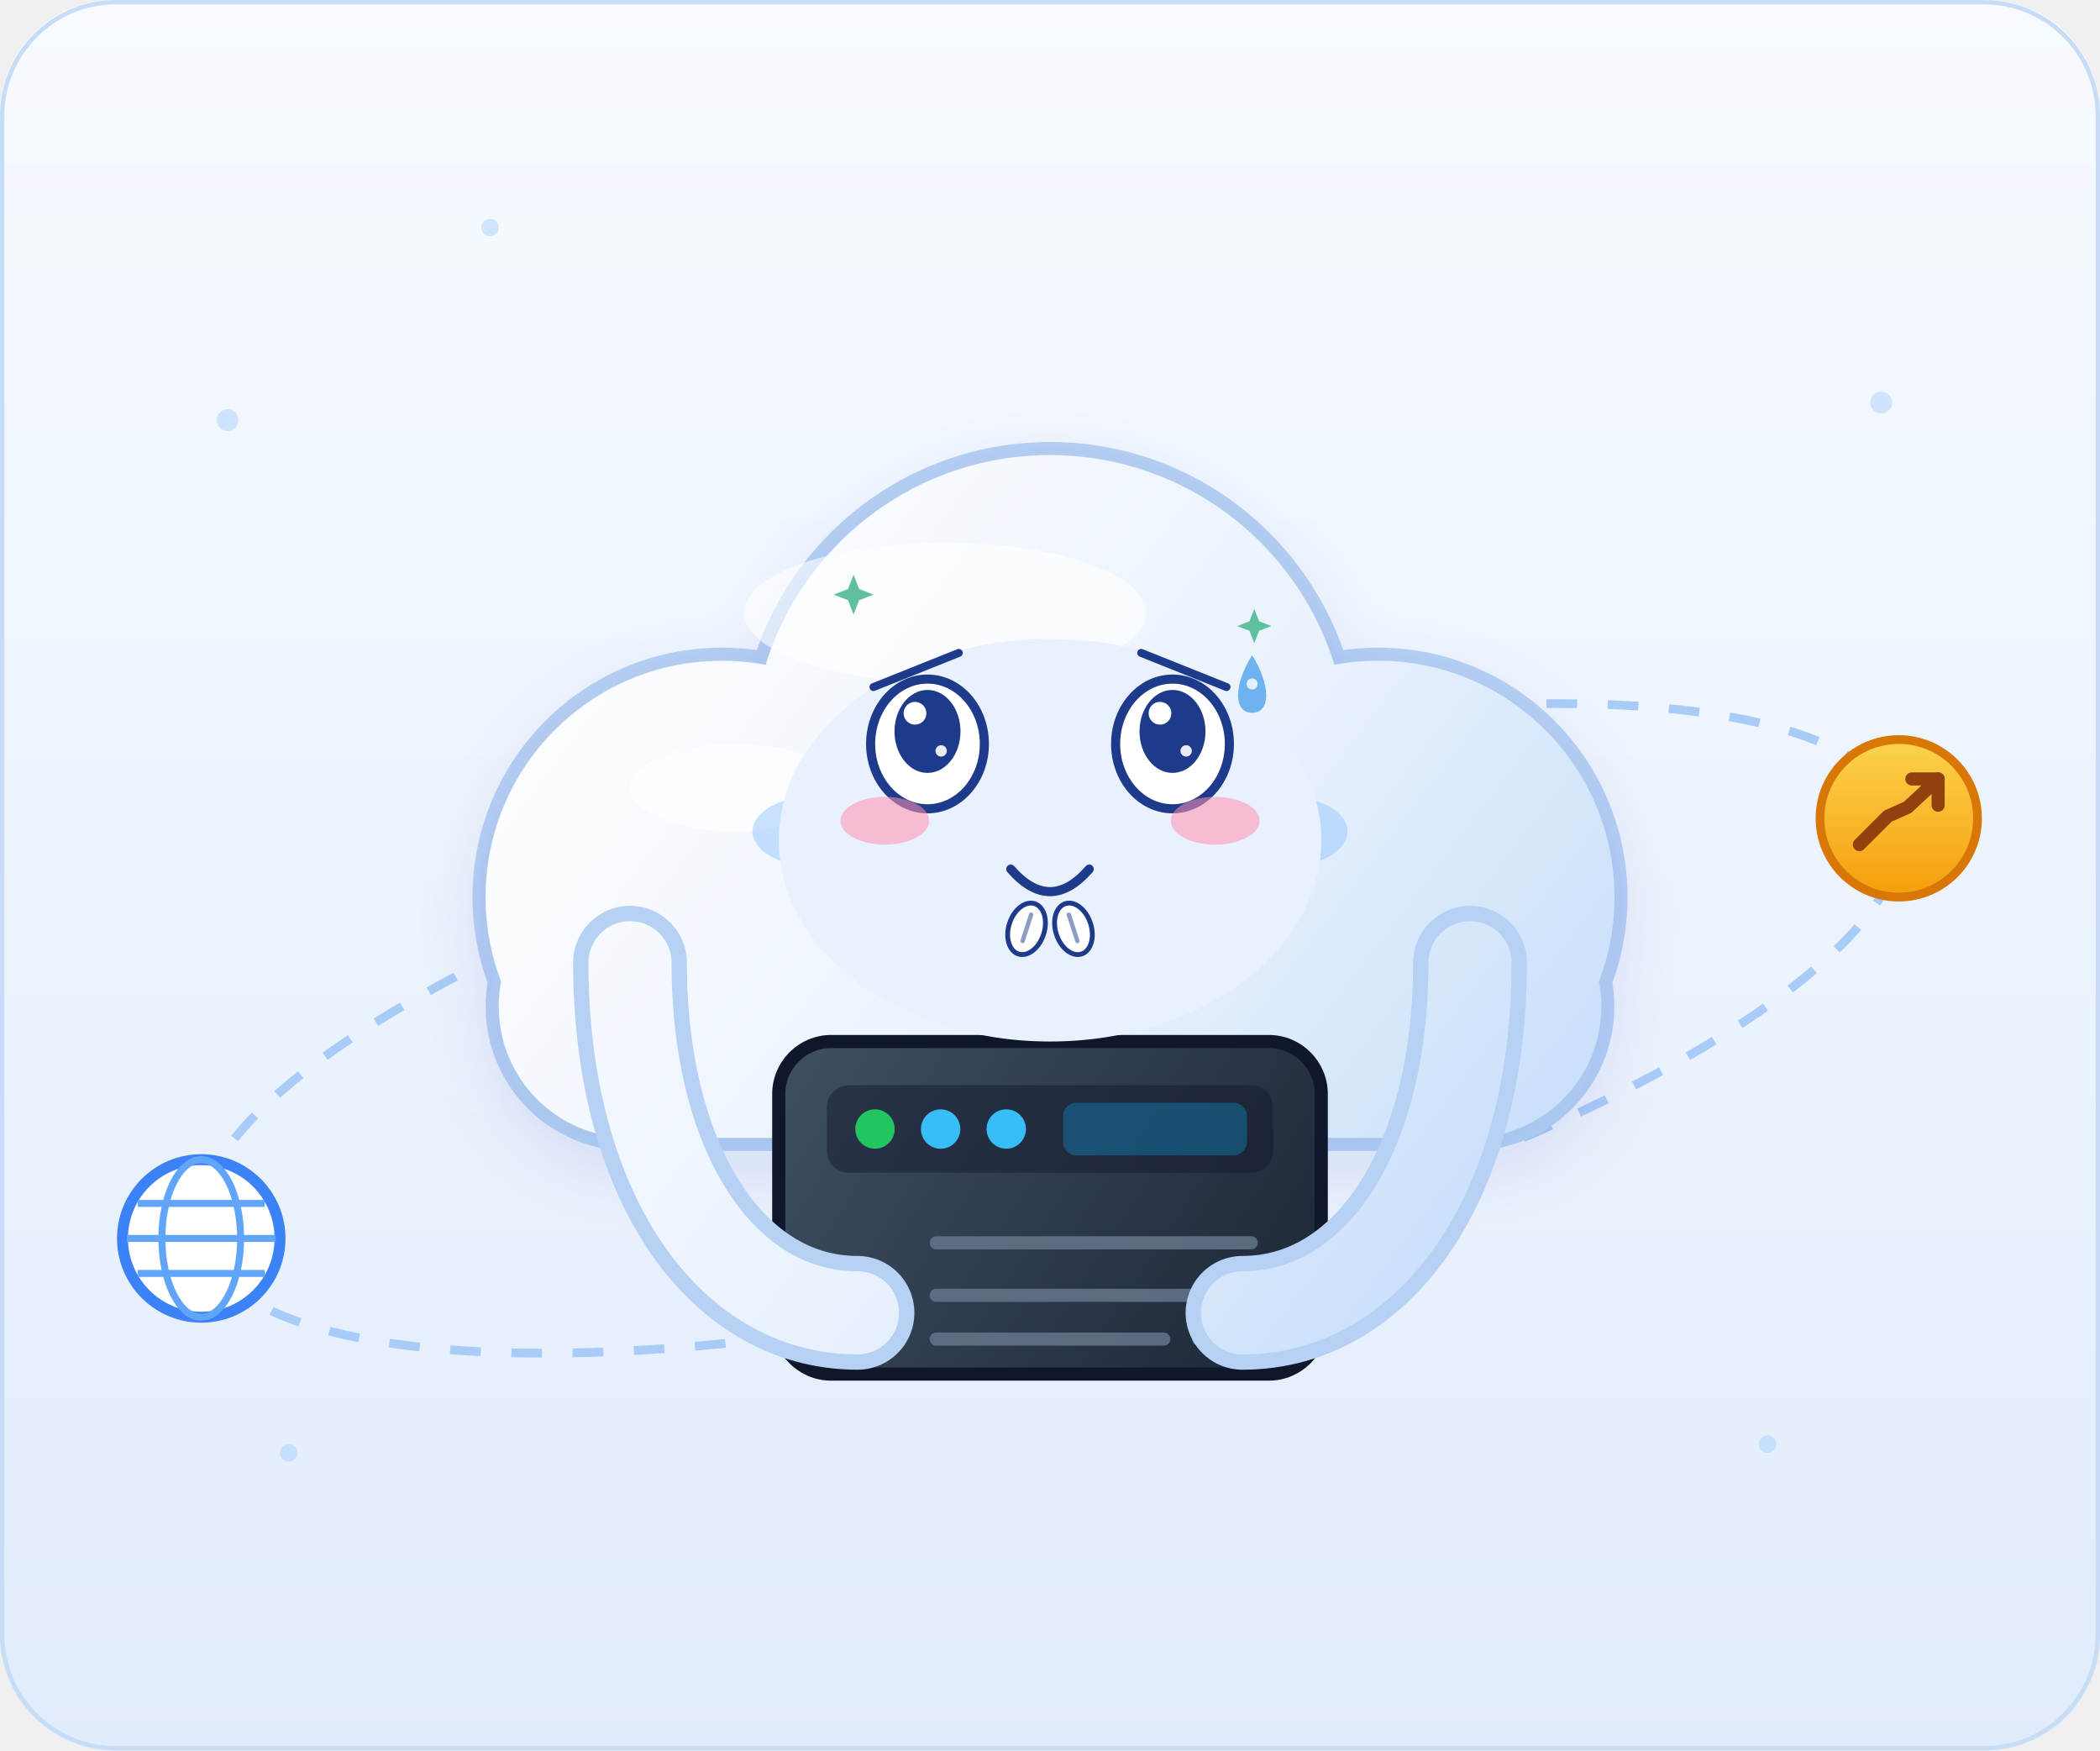
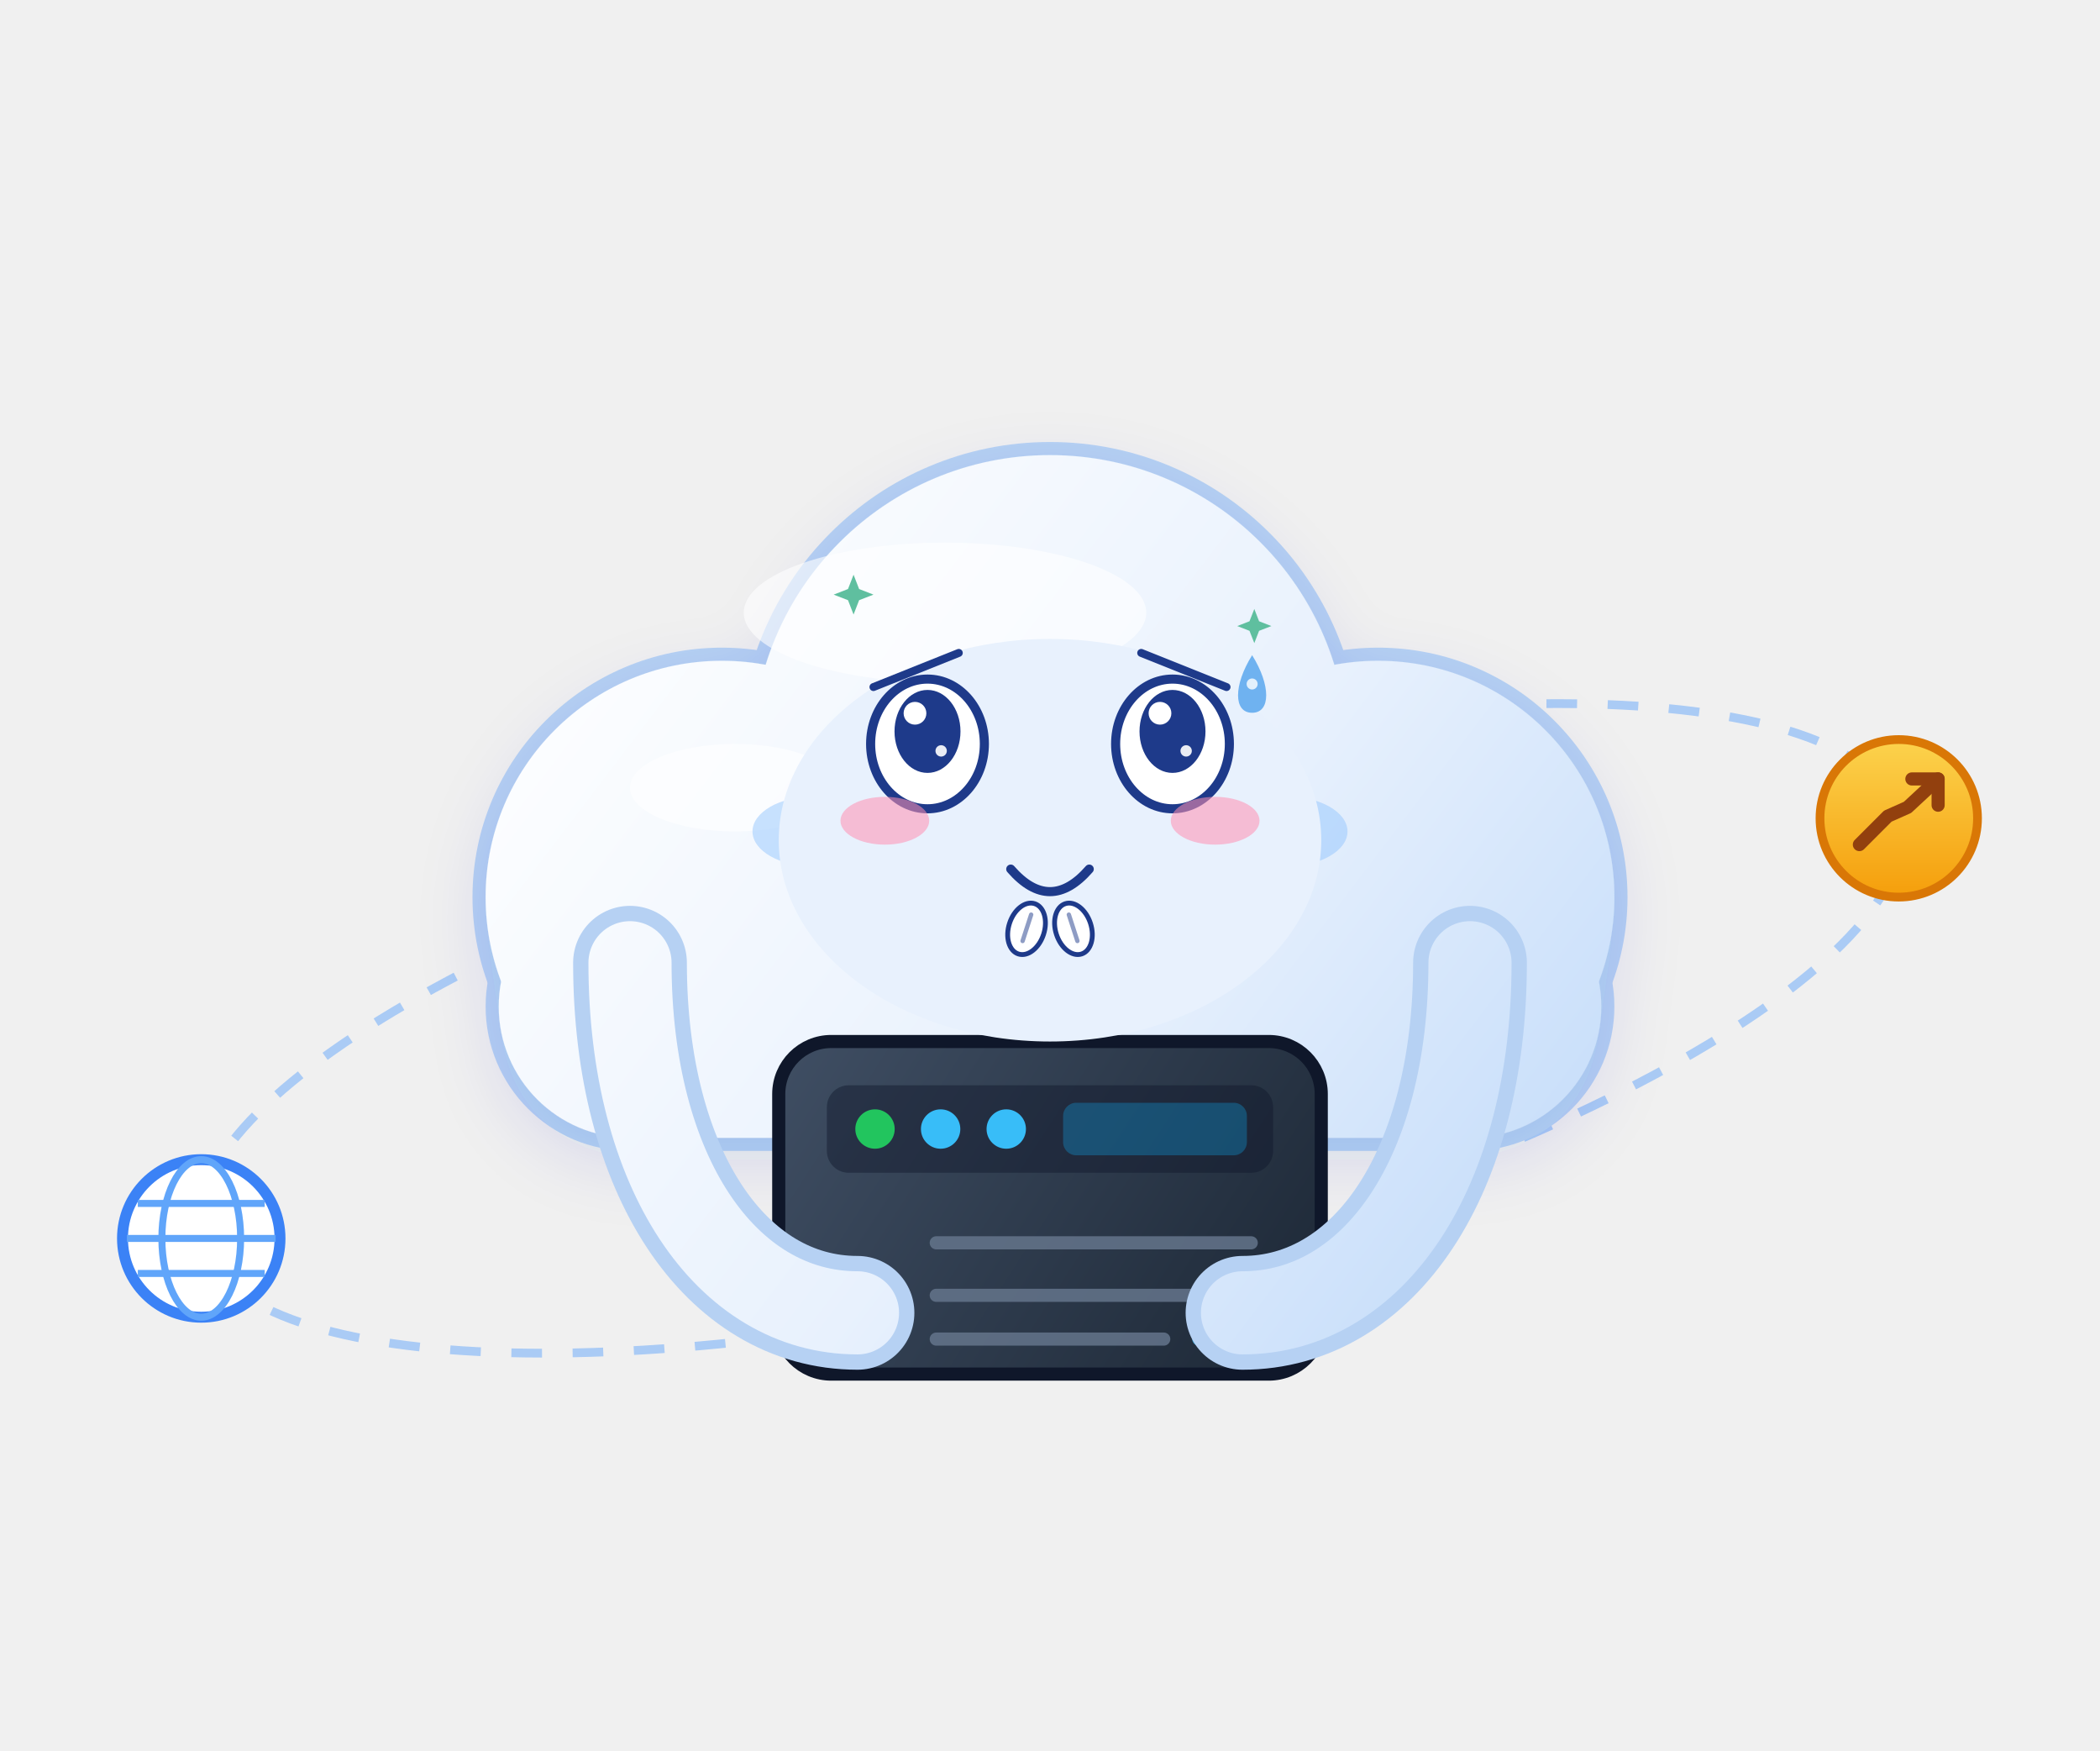
<svg xmlns="http://www.w3.org/2000/svg" viewBox="0 0 480 400" width="480" height="400" role="img" aria-label="云团 · 讨好 Pleasing">
  <style>
.ex-motion { animation: ex-nod 1.7s ease-in-out infinite; transform-box: fill-box; transform-origin: 50% 50%; }
.ex-anim-tear { animation: ex-tear 1.8s ease-in infinite; transform-box: fill-box; transform-origin: center; }
.ex-anim-sweat { animation: ex-tear 1.5s ease-in infinite; transform-box: fill-box; transform-origin: center; }
.ex-anim-heart { animation: ex-heart 2.2s ease-out infinite; transform-box: fill-box; transform-origin: center; }
.ex-anim-spark { animation: ex-spark 1.9s ease-in-out infinite; transform-box: fill-box; transform-origin: center; }
.ex-anim-rain { animation: ex-rain 1.4s linear infinite; transform-box: fill-box; transform-origin: center; }
.ex-anim-confetti { animation: ex-confetti 2.4s linear infinite; transform-box: fill-box; transform-origin: center; }
.ex-anim-pulse { animation: ex-pulse 1.6s ease-in-out infinite; transform-box: fill-box; transform-origin: center; }
.ex-anim-knock { animation: ex-knock 0.55s ease-in-out infinite; transform-box: fill-box; transform-origin: center; }
.ex-anim-knockline { animation: ex-knockline 0.55s ease-out infinite; transform-box: fill-box; transform-origin: center; }
.ex-anim-palm { animation: ex-palm 0.9s ease-in-out infinite; transform-box: fill-box; transform-origin: center; }
.ex-anim-steam { animation: ex-steam 1.8s ease-out infinite; transform-box: fill-box; transform-origin: center; }
.ex-anim-shock { animation: ex-shock 0.5s ease-in-out infinite; transform-box: fill-box; transform-origin: center; }
.ex-anim-please { animation: ex-please 1.4s ease-in-out infinite; transform-box: fill-box; transform-origin: center; }
.ex-anim-drift { animation: ex-drift 4.5s ease-in-out infinite; transform-box: fill-box; transform-origin: center; }
@keyframes ex-nod { 0%,100% { transform: translateY(0); } 50% { transform: translateY(4.16px); } }
@keyframes ex-tear { 0% { transform: translateY(0); opacity: 0; } 18% { opacity: 1; } 100% { transform: translateY(14.3px); opacity: 0; } }
@keyframes ex-heart { 0% { transform: translateY(0) scale(.65); opacity: 0; } 20% { opacity: 1; } 100% { transform: translateY(-23.4px) scale(1.15); opacity: 0; } }
@keyframes ex-spark { 0%,100% { transform: scale(.6) rotate(0deg); opacity: .3; } 50% { transform: scale(1.15) rotate(25deg); opacity: 1; } }
@keyframes ex-rain { 0% { transform: translateY(0); opacity: 0; } 20% { opacity: 1; } 100% { transform: translateY(15.6px); opacity: 0; } }
@keyframes ex-confetti { 0% { transform: translateY(-4.55px) rotate(0deg); opacity: 1; } 100% { transform: translateY(20.8px) rotate(200deg); opacity: 0; } }
@keyframes ex-pulse { 0%,100% { transform: scale(1); opacity: .35; } 50% { transform: scale(1.18); opacity: .7; } }
@keyframes ex-knock { 0%,100% { transform: translateX(5.85px); } 35% { transform: translateX(0); } }
@keyframes ex-knockline { 0%,100% { transform: scaleX(.6); opacity: .35; } 35% { transform: scaleX(1); opacity: 1; } }
@keyframes ex-palm { 0%,100% { transform: translateY(0) rotate(0deg); } 50% { transform: translateY(-1.56px) rotate(-4deg); } }
@keyframes ex-steam { 0% { transform: translateY(0); opacity: .7; } 100% { transform: translateY(-11.7px); opacity: 0; } }
@keyframes ex-shock { 0%,100% { transform: scaleX(.7); opacity: .4; } 50% { transform: scaleX(1.25); opacity: 1; } }
@keyframes ex-please { 0%,100% { transform: translateY(0); } 50% { transform: translateY(-2.34px); } }
@keyframes ex-drift { 0%,100% { transform: translateY(0); } 50% { transform: translateY(-2.6px); } }
@media (prefers-reduced-motion: reduce) {
  .ex-motion, [class*="ex-anim-"] { animation: none !important; }
}
</style>
  <g class="ex-motion ex-pleasing">
    <g class="ex-base">
      <defs>
-         <linearGradient id="mcSky" x1="0" y1="0" x2="0" y2="1">
-           <stop offset="0%" stop-color="#f7fbff" />
-           <stop offset="100%" stop-color="#e1ecfb" />
-         </linearGradient>
        <linearGradient id="mcCloud" gradientUnits="userSpaceOnUse" x1="140" y1="110" x2="350" y2="270">
          <stop offset="0%" stop-color="#ffffff" />
          <stop offset="60%" stop-color="#e8f1fd" />
          <stop offset="100%" stop-color="#c9dffa" />
        </linearGradient>
        <linearGradient id="mcServerFill" gradientUnits="userSpaceOnUse" x1="180" y1="238" x2="300" y2="316">
          <stop offset="0%" stop-color="#3f4e63" />
          <stop offset="100%" stop-color="#1c2735" />
        </linearGradient>
        <linearGradient id="mcCoin" x1="0" y1="0" x2="0" y2="1">
          <stop offset="0%" stop-color="#fcd34d" />
          <stop offset="100%" stop-color="#f59e0b" />
        </linearGradient>
        <filter id="mcSoft" x="-25%" y="-25%" width="150%" height="150%">
          <feDropShadow dx="0" dy="5" stdDeviation="8" flood-color="#1e40af" flood-opacity="0.12" />
        </filter>
-         <clipPath id="mcClip">
-           <rect width="480" height="400" rx="26" />
-         </clipPath>
        <g id="mcBody">
          <circle cx="165" cy="205" r="54" />
          <circle cx="240" cy="172" r="68" />
          <circle cx="315" cy="205" r="54" />
          <rect x="114" y="200" width="252" height="60" rx="30" />
        </g>
        <g id="mcArmL">
          <path d="M144,220 C144,268 166,300 196,300" fill="none" stroke-linecap="round" />
        </g>
        <g id="mcArmR">
          <path d="M336,220 C336,268 314,300 284,300" fill="none" stroke-linecap="round" />
        </g>
        <g id="mcServer">
          <rect x="178" y="238" width="124" height="76" rx="12" />
        </g>
      </defs>
-       <g clip-path="url(#mcClip)">
-         <rect width="480" height="400" rx="26" fill="url(#mcSky)" />
-         <g fill="#93c5fd" opacity="0.38">
-           <circle cx="52" cy="96" r="2.5" />
-           <circle cx="112" cy="52" r="2" />
-           <circle cx="430" cy="92" r="2.5" />
-           <circle cx="404" cy="330" r="2" />
-           <circle cx="66" cy="332" r="2" />
-         </g>
+       <g>
        <g transform="rotate(-14 240 235)">
          <ellipse cx="240" cy="235" rx="200" ry="58" fill="none" stroke="#9dc4f6" stroke-width="2" stroke-dasharray="7,7" opacity="0.85" />
        </g>
        <g transform="translate(46,283)">
          <circle r="18" fill="#ffffff" stroke="#3b82f6" stroke-width="2.5" />
          <ellipse rx="9" ry="18" fill="none" stroke="#60a5fa" stroke-width="1.6" />
          <path d="M-17,0 h34 M-14.5,-8 h29 M-14.5,8 h29" stroke="#60a5fa" stroke-width="1.6" fill="none" />
        </g>
        <g transform="translate(434,187)">
          <circle r="18" fill="url(#mcCoin)" stroke="#d97706" stroke-width="2" />
          <path d="M-9,6 L-2.5,-0.5 L2,-2.5 L9,-9" fill="none" stroke="#92400e" stroke-width="3" stroke-linecap="round" stroke-linejoin="round" />
          <path d="M3,-9 H9 V-3" fill="none" stroke="#92400e" stroke-width="3" stroke-linecap="round" stroke-linejoin="round" />
        </g>
        <g stroke="#b6d1f3" stroke-width="6" stroke-linejoin="round" fill="#b6d1f3">
          <use href="#mcBody" />
        </g>
        <g fill="url(#mcCloud)" filter="url(#mcSoft)">
          <use href="#mcBody" />
        </g>
        <g fill="#ffffff" opacity="0.6">
          <ellipse cx="216" cy="140" rx="46" ry="16" />
          <ellipse cx="168" cy="180" rx="24" ry="10" />
        </g>
        <g fill="#1e3a8a">
          <ellipse cx="212" cy="170" rx="9" ry="10.5" />
          <ellipse cx="268" cy="170" rx="9" ry="10.5" />
        </g>
        <g fill="#ffffff" opacity="0.9">
          <circle cx="209" cy="166" r="3.2" />
          <circle cx="265" cy="166" r="3.2" />
        </g>
        <g fill="#93c5fd" opacity="0.5">
          <ellipse cx="186" cy="190" rx="14" ry="8" />
          <ellipse cx="294" cy="190" rx="14" ry="8" />
        </g>
        <path d="M226,190 Q240,204 254,190" fill="none" stroke="#1e3a8a" stroke-width="4" stroke-linecap="round" />
        <g stroke="#0f172a" stroke-width="3" fill="url(#mcServerFill)">
          <use href="#mcServer" />
        </g>
        <rect x="189" y="248" width="102" height="20" rx="5" fill="#0f172a" opacity="0.45" />
        <g>
          <circle cx="200" cy="258" r="4.5" fill="#22c55e" />
          <circle cx="215" cy="258" r="4.5" fill="#38bdf8" />
          <circle cx="230" cy="258" r="4.5" fill="#38bdf8" />
        </g>
        <rect x="243" y="252" width="42" height="12" rx="3" fill="#0ea5e9" opacity="0.32" />
        <g stroke="#64748b" stroke-width="3" stroke-linecap="round" opacity="0.85">
          <path d="M214,284 H286" />
          <path d="M214,296 H286" />
          <path d="M214,306 H266" />
        </g>
        <g stroke="#38bdf8" stroke-width="3" stroke-linecap="round" opacity="0.7">
          <path d="M274,306 H286" />
        </g>
        <g stroke="#b6d1f3" stroke-width="26" fill="none" stroke-linecap="round">
          <use href="#mcArmL" />
          <use href="#mcArmR" />
        </g>
        <g stroke="url(#mcCloud)" stroke-width="19" fill="none" stroke-linecap="round">
          <use href="#mcArmL" />
          <use href="#mcArmR" />
        </g>
      </g>
-       <rect x="0.5" y="0.5" width="479" height="399" rx="26" fill="none" stroke="#c7ddf7" />
    </g>
    <g class="ex-face">
      <ellipse cx="240" cy="192" rx="62" ry="46" fill="#E8F1FD" />
      <path d="M 199.65,157 L 219.15,149.2" stroke="#1E3A8A" stroke-width="1.82" stroke-linecap="round" />
      <path d="M 280.35,157 L 260.85,149.2" stroke="#1E3A8A" stroke-width="1.82" stroke-linecap="round" />
      <ellipse cx="212" cy="170" rx="13" ry="14.82" fill="#FFFFFF" stroke="#1E3A8A" stroke-width="2.08" />
      <ellipse cx="212" cy="167.14" rx="7.54" ry="9.48" fill="#1E3A8A" />
      <circle cx="209.14" cy="162.99" r="2.6" fill="#FFFFFF" />
      <circle cx="215.12" cy="171.59" r="1.3" fill="#FFFFFF" opacity=".9" />
      <ellipse cx="268" cy="170" rx="13" ry="14.82" fill="#FFFFFF" stroke="#1E3A8A" stroke-width="2.08" />
      <ellipse cx="268" cy="167.14" rx="7.54" ry="9.48" fill="#1E3A8A" />
      <circle cx="265.14" cy="162.99" r="2.6" fill="#FFFFFF" />
      <circle cx="271.12" cy="171.59" r="1.3" fill="#FFFFFF" opacity=".9" />
      <path d="M 231.03,198.6 Q 240,208.9 248.97,198.6" fill="none" stroke="#1E3A8A" stroke-width="2.08" stroke-linecap="round" />
      <ellipse cx="202.25" cy="187.55" rx="10.14" ry="5.46" fill="#FF8FB3" opacity="0.55" />
      <ellipse cx="277.75" cy="187.55" rx="10.14" ry="5.46" fill="#FF8FB3" opacity="0.55" />
      <g transform="translate(0 0)">
        <path class="ex-anim-sweat" style="animation-delay:0.2s" d="M 286.2,149.72 C 290.49,156.58 290.49,162.88 286.2,162.88 C 281.91,162.88 281.91,156.58 286.2,149.72 Z" fill="#6FB2F0" />
        <circle cx="286.2" cy="156.3" r="1.26" fill="#FFFFFF" opacity=".8" />
      </g>
      <path class="ex-anim-spark" style="animation-delay:0.3s" d="M 195.1,131.33 L 196.37,134.6 L 199.65,135.88 L 196.37,137.15 L 195.1,140.43 L 193.83,137.15 L 190.55,135.88 L 193.83,134.6 Z" fill="#5FBF9F" />
      <path class="ex-anim-spark" style="animation-delay:0.8s" d="M 286.7,139.16 L 287.79,141.97 L 290.6,143.06 L 287.79,144.15 L 286.7,146.96 L 285.6,144.15 L 282.8,143.06 L 285.6,141.97 Z" fill="#5FBF9F" />
      <g transform="translate(234.64 212.25) rotate(18)">
        <g class="ex-anim-please">
          <ellipse rx="4.09" ry="6.04" fill="#FFFFFF" stroke="#1E3A8A" stroke-width="1.1" />
          <path d="M 0,-3.41 L 0,2.92" stroke="#1E3A8A" stroke-width="1" stroke-linecap="round" opacity=".5" />
        </g>
      </g>
      <g transform="translate(245.36 212.25) rotate(-18)">
        <g class="ex-anim-please">
          <ellipse rx="4.09" ry="6.04" fill="#FFFFFF" stroke="#1E3A8A" stroke-width="1.1" />
          <path d="M 0,-3.41 L 0,2.92" stroke="#1E3A8A" stroke-width="1" stroke-linecap="round" opacity=".5" />
        </g>
      </g>
    </g>
  </g>
</svg>
